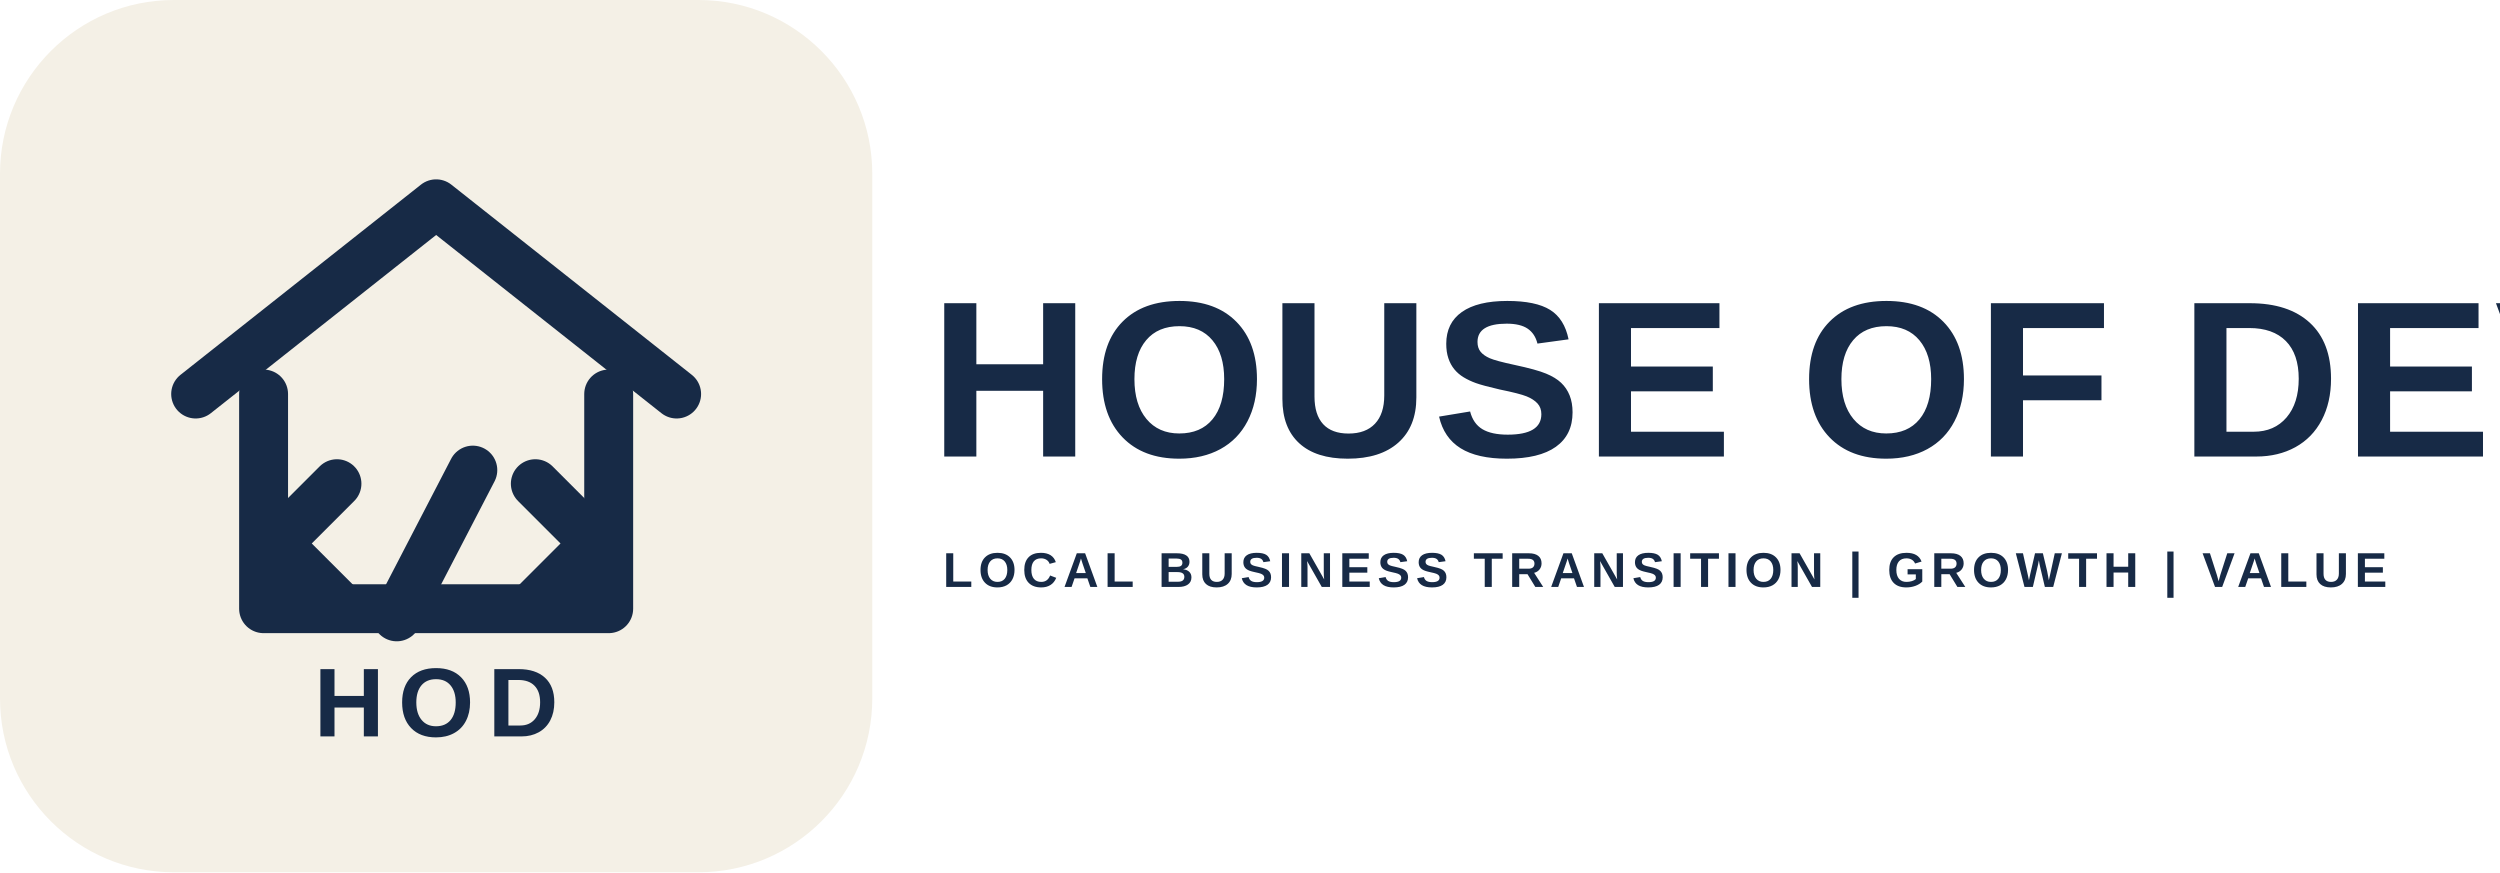
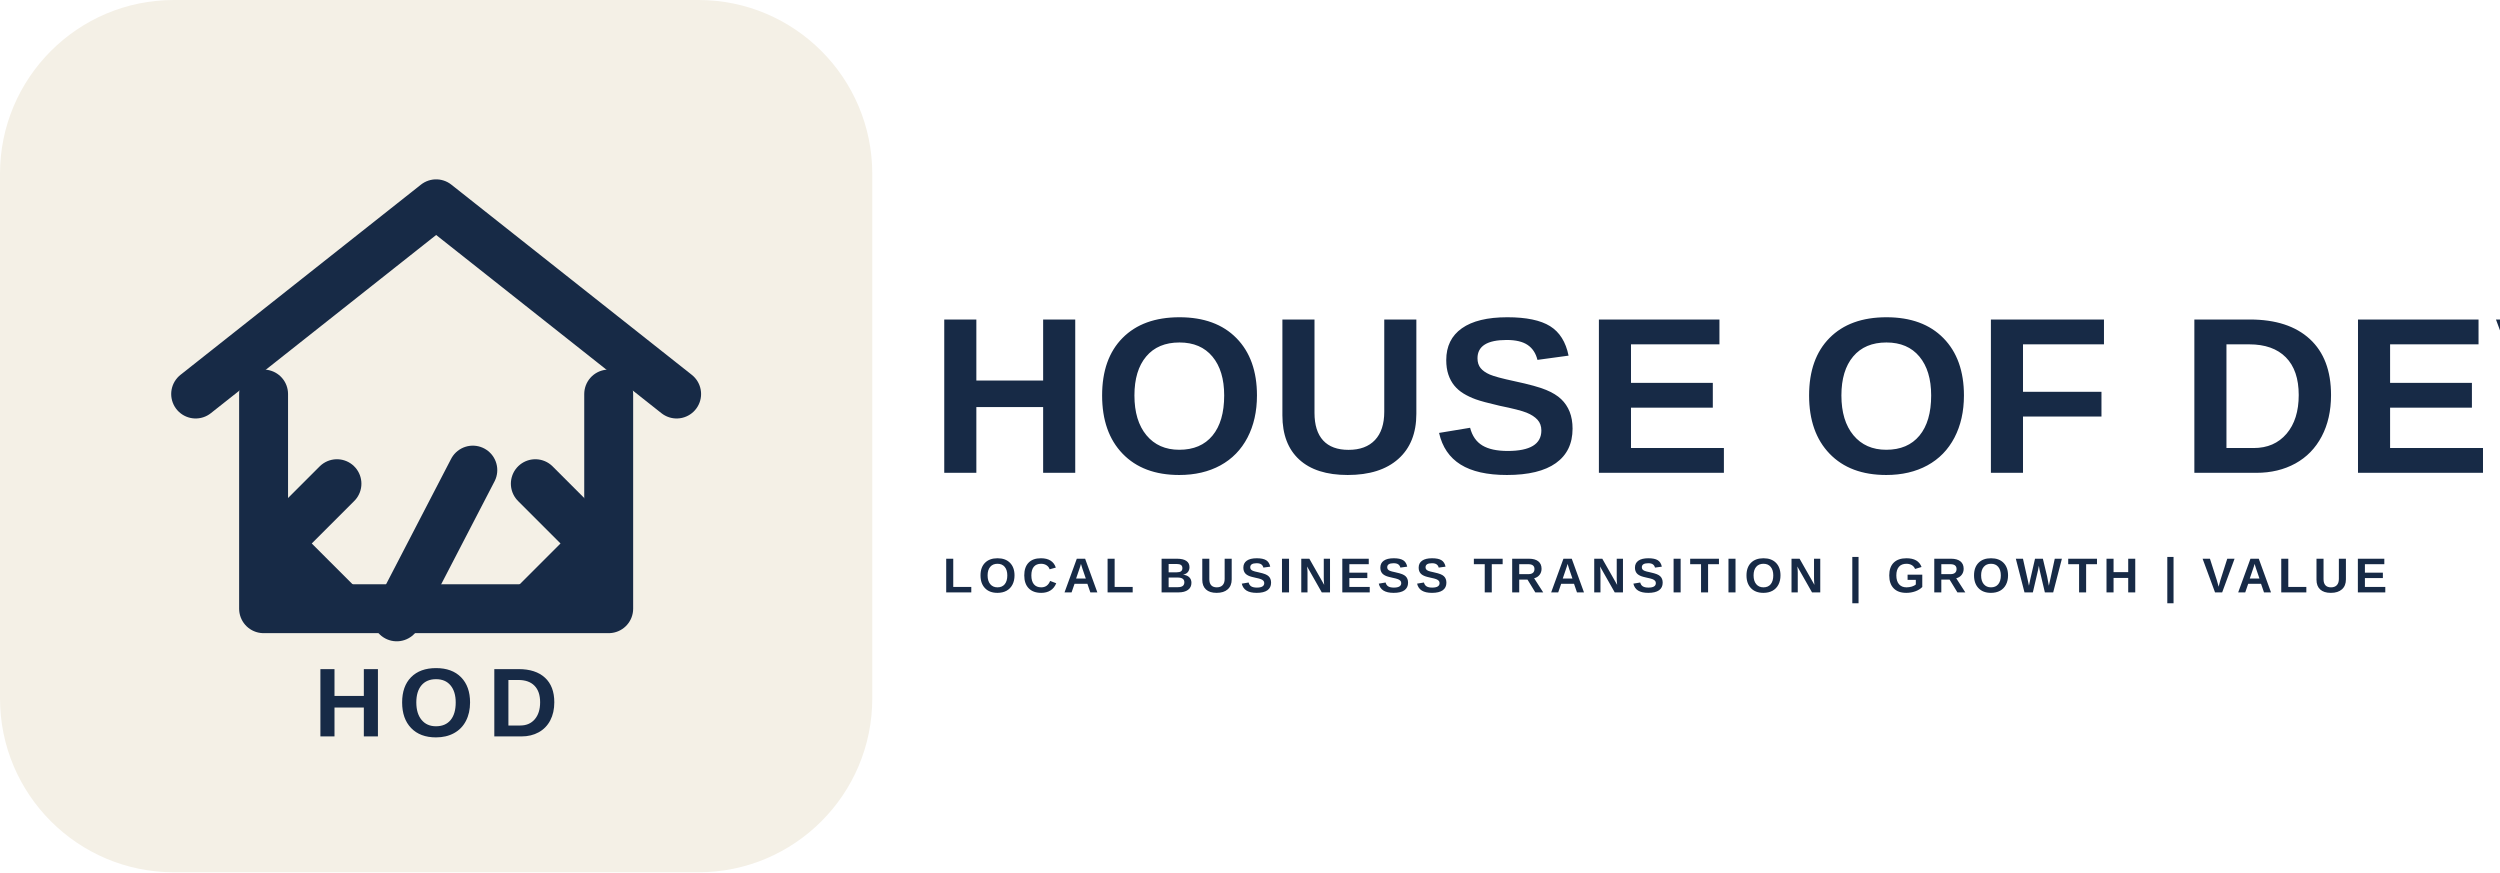
<svg xmlns="http://www.w3.org/2000/svg" viewBox="0 0 920 321" role="img" aria-labelledby="title desc">
-   <rect width="920" height="321" rx="32" fill="none" />
  <g transform="translate(0 0)">
    <rect width="321" height="321" rx="64" fill="#F4F0E6" />
    <g fill="none" stroke="#172A46" stroke-width="18" stroke-linecap="round" stroke-linejoin="round">
      <path d="M72 145 160.5 75 249 145" />
      <path d="M97 145v79h127v-79" />
      <path d="M124 178l-22 22 22 22" />
      <path d="M197 178l22 22-22 22" />
      <path d="M174 173l-28 54" />
    </g>
-     <text x="160.5" y="271" text-anchor="middle" fill="#172A46" font-family="Arial, Helvetica, sans-serif" font-size="36" font-weight="900" letter-spacing="5">HOD</text>
+     <text x="160.5" y="271" text-anchor="middle" fill="#172A46" font-family="Montserrat, Arial, sans-serif" font-size="36" font-weight="900" letter-spacing="5">HOD</text>
  </g>
-   <g fill="#172A46" font-family="Arial, Helvetica, sans-serif">
-     <text x="342" y="168" font-size="82" font-weight="900" letter-spacing="1">HOUSE OF DEV</text>
-     <text x="347" y="216" font-size="18" font-weight="700" letter-spacing="2.1">LOCAL BUSINESS TRANSITION | GROWTH | VALUE</text>
+   <g fill="#172A46" font-family="Montserrat, Arial, sans-serif">
+     <text x="342" y="174" font-size="82" font-weight="800" letter-spacing="1">HOUSE OF DEV</text>
+     <text x="347" y="218" font-size="18" font-weight="600" letter-spacing="2.1">LOCAL BUSINESS TRANSITION | GROWTH | VALUE</text>
  </g>
</svg>
